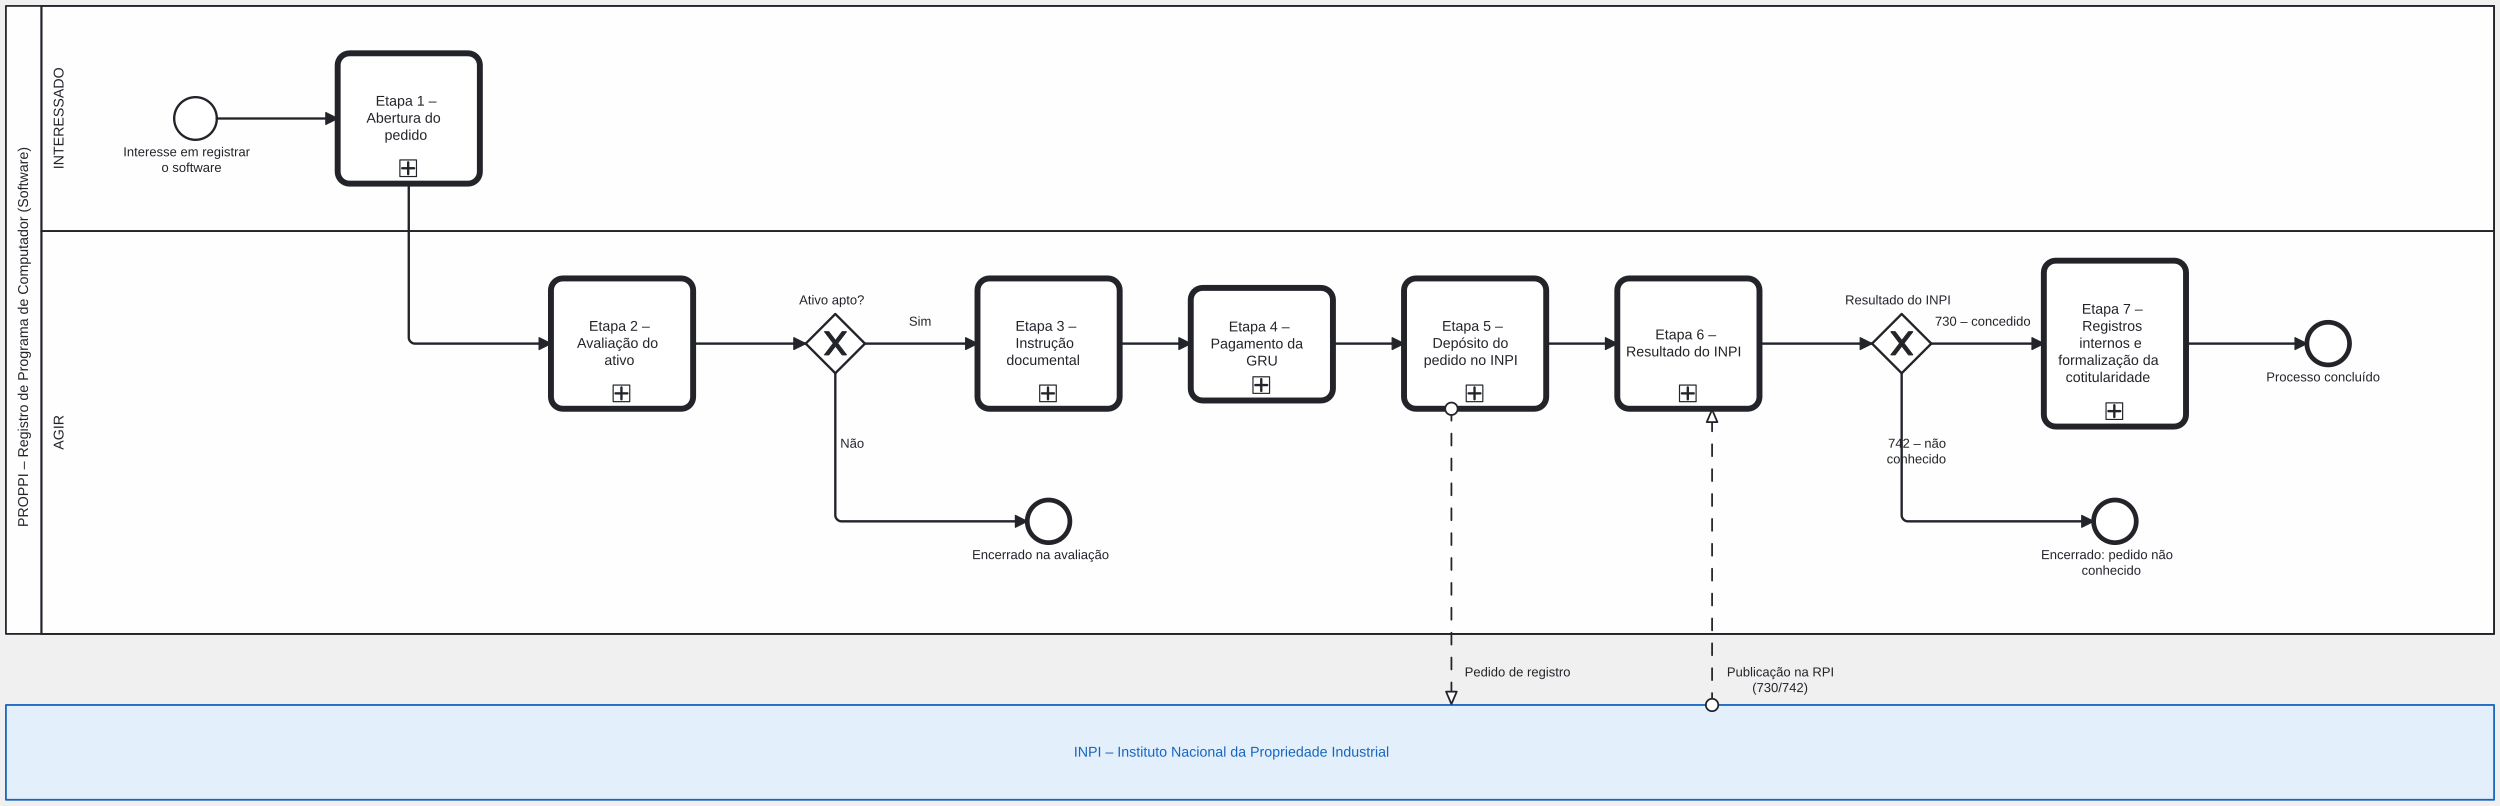
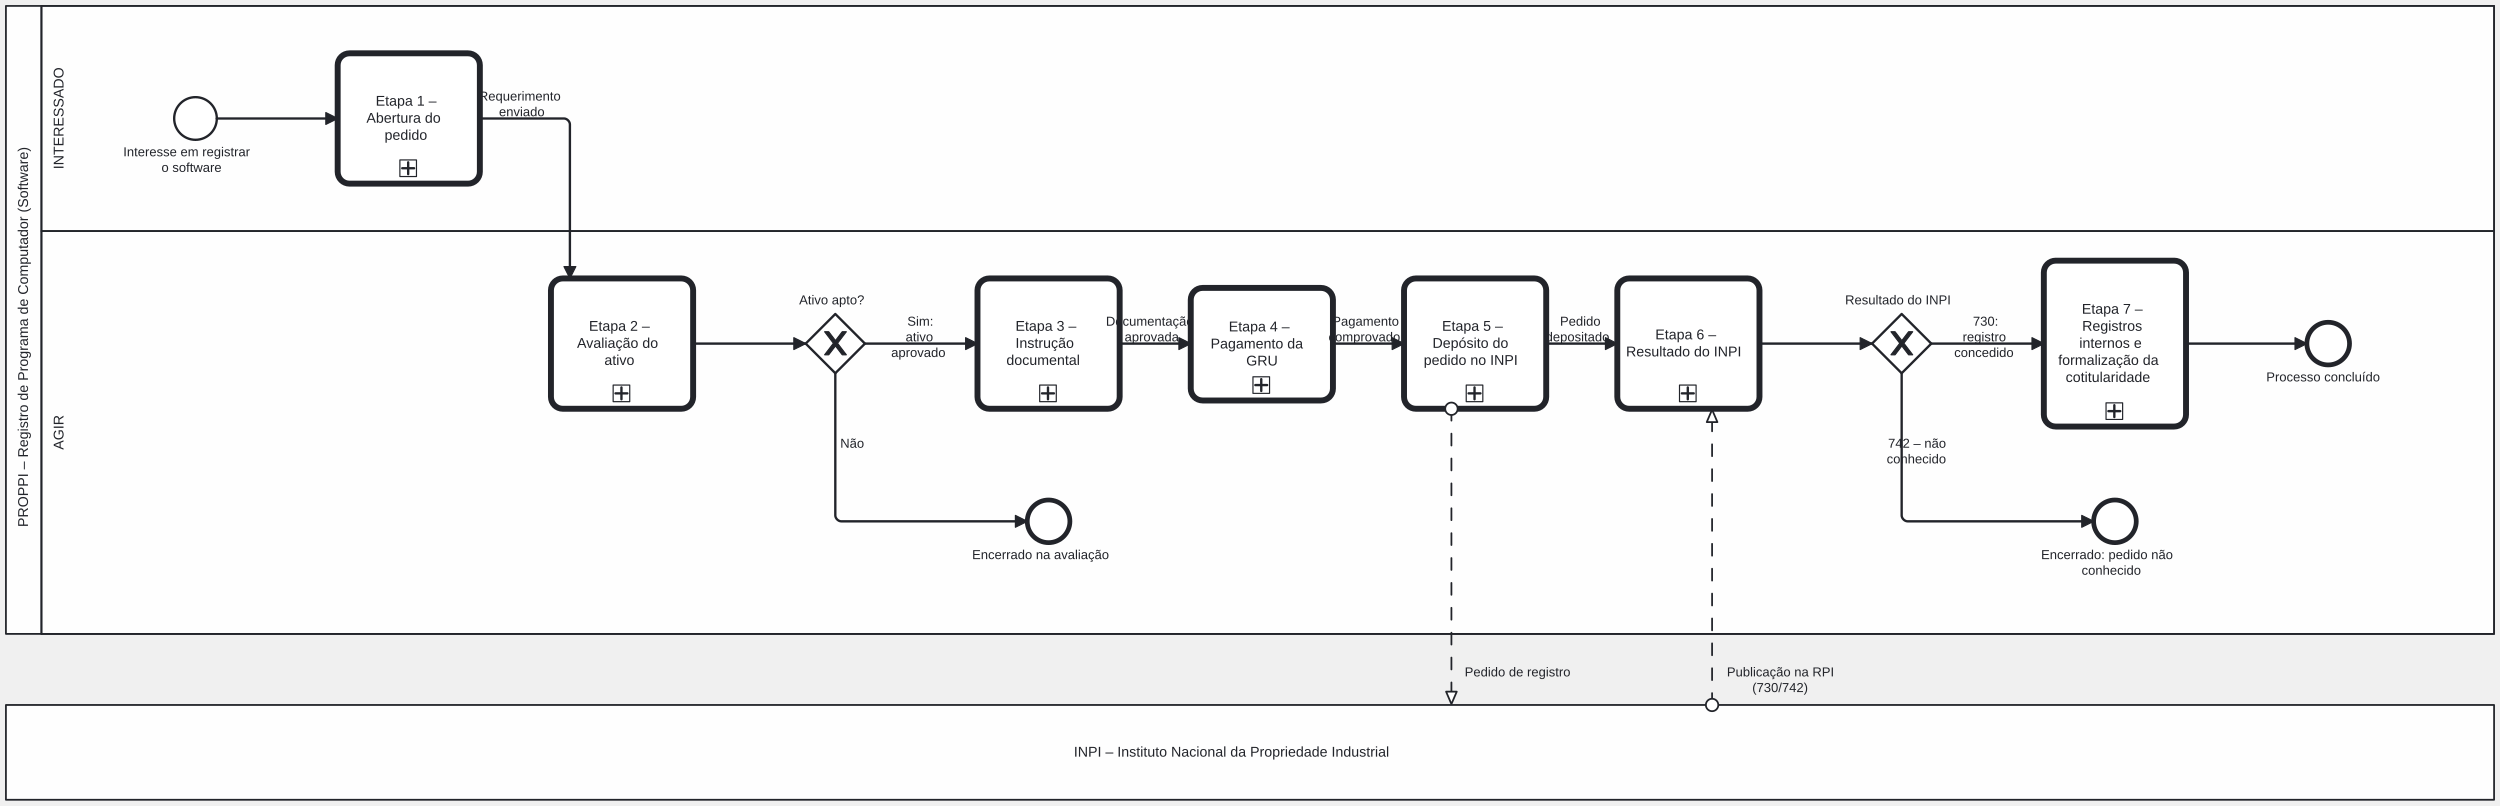
<svg xmlns="http://www.w3.org/2000/svg" width="2110" height="680" viewBox="-5 -5 2110 680" version="1.1">
  <g class="djs-group">
    <g class="djs-element djs-shape" data-element-id="Pool_PROPPI" transform="matrix(1 0 0 1 0 0)" style="display: block;">
      <g class="djs-visual">
        <rect x="0" y="0" width="2100" height="530" rx="0" ry="0" style="stroke-linecap: round; stroke-linejoin: round; stroke: rgb(34, 36, 42); stroke-width: 1.5px; fill: white; fill-opacity: 0.95;" />
        <path style="fill: none; stroke-linecap: round; stroke-linejoin: round; stroke: rgb(34, 36, 42); stroke-width: 1.5px;" d="M30,0L30,530" />
        <text lineHeight="1.2" class="djs-label" transform="matrix(-1.83697e-16 -1 1 -1.83697e-16 0 530)" style="font-family: Arial, sans-serif; font-size: 12px; font-weight: normal; fill: rgb(34, 36, 42);">
          <tspan x="90.168" y="18.6">PROPPI – Registro de Programa de Computador (Software)</tspan>
        </text>
      </g>
      <rect class="djs-hit djs-hit-all" x="0" y="0" width="2100" height="530" style="fill: none; stroke-opacity: 0; stroke: white; stroke-width: 15px;" />
    </g>
    <g class="djs-children">
      <g class="djs-group">
        <g class="djs-element djs-shape" data-element-id="L_AGIR" transform="matrix(1 0 0 1 30 190)" style="display: block;">
          <g class="djs-visual">
            <rect x="0" y="0" width="2070" height="340" rx="0" ry="0" style="stroke-linecap: round; stroke-linejoin: round; stroke: rgb(34, 36, 42); stroke-width: 1.5px; fill: white; fill-opacity: 0.25;" />
            <text lineHeight="1.2" class="djs-label" transform="matrix(-1.83697e-16 -1 1 -1.83697e-16 0 340)" style="font-family: Arial, sans-serif; font-size: 12px; font-weight: normal; fill: rgb(34, 36, 42);">
              <tspan x="155.413" y="18.6">AGIR</tspan>
            </text>
          </g>
          <rect class="djs-hit djs-hit-all" x="0" y="0" width="2070" height="340" style="fill: none; stroke-opacity: 0; stroke: white; stroke-width: 15px;" />
        </g>
      </g>
      <g class="djs-group">
        <g class="djs-element djs-shape" data-element-id="L_INT" transform="matrix(1 0 0 1 30 0)" style="display: block;">
          <g class="djs-visual">
            <rect x="0" y="0" width="2070" height="190" rx="0" ry="0" style="stroke-linecap: round; stroke-linejoin: round; stroke: rgb(34, 36, 42); stroke-width: 1.5px; fill: white; fill-opacity: 0.25;" />
            <text lineHeight="1.2" class="djs-label" transform="matrix(-1.83697e-16 -1 1 -1.83697e-16 0 190)" style="font-family: Arial, sans-serif; font-size: 12px; font-weight: normal; fill: rgb(34, 36, 42);">
              <tspan x="52.15" y="18.6">INTERESSADO</tspan>
            </text>
          </g>
          <rect class="djs-hit djs-hit-all" x="0" y="0" width="2070" height="190" style="fill: none; stroke-opacity: 0; stroke: white; stroke-width: 15px;" />
        </g>
      </g>
      <g class="djs-group">
        <g class="djs-element djs-shape" data-element-id="m_ini" transform="matrix(1 0 0 1 142 77)" style="display: block;">
          <g class="djs-visual">
            <circle cx="18" cy="18" r="18" style="stroke-linecap: round; stroke-linejoin: round; stroke: rgb(34, 36, 42); stroke-width: 2px; fill: white; fill-opacity: 0.95;" />
          </g>
          <rect class="djs-hit djs-hit-all" x="0" y="0" width="36" height="36" style="fill: none; stroke-opacity: 0; stroke: white; stroke-width: 15px;" />
        </g>
      </g>
      <g class="djs-group">
        <g class="djs-element djs-shape" data-element-id="m_ini_label" transform="matrix(1 0 0 1 95 117)" style="display: block;">
          <g class="djs-visual">
            <text lineHeight="1.2" class="djs-label" style="font-family: Arial, sans-serif; font-size: 11px; font-weight: normal; fill: rgb(34, 36, 42);">
              <tspan x="4.017" y="9.9">Interesse em registrar </tspan>
              <tspan x="36.267" y="23.1">o software</tspan>
            </text>
          </g>
          <rect class="djs-hit djs-hit-all" x="0" y="0" width="130" height="27" style="fill: none; stroke-opacity: 0; stroke: white; stroke-width: 15px;" />
        </g>
      </g>
      <g class="djs-group">
        <g class="djs-element djs-shape" data-element-id="m_e1" transform="matrix(1 0 0 1 280 40)" style="display: block;">
          <g class="djs-visual">
            <rect x="0" y="0" width="120" height="110" rx="10" ry="10" style="stroke-linecap: round; stroke-linejoin: round; stroke: rgb(34, 36, 42); stroke-width: 5px; fill: white; fill-opacity: 0.95;" />
            <text lineHeight="1.2" class="djs-label" style="font-family: Arial, sans-serif; font-size: 12px; font-weight: normal; fill: rgb(34, 36, 42);">
              <tspan x="32.062" y="44.2">Etapa 1 – </tspan>
              <tspan x="24.243" y="58.6">Abertura do </tspan>
              <tspan x="39.545" y="73">pedido</tspan>
            </text>
            <rect x="0" y="0" width="14" height="14" rx="0" ry="0" transform="matrix(1 0 0 1 52.5 90)" style="stroke-linecap: round; stroke-linejoin: round; stroke: rgb(34, 36, 42); stroke-width: 1px; fill: white;" />
            <path data-marker="sub-process" d="m52.5,90 m 7,2 l 0,10 m -5,-5 l 10,0" style="fill: white; stroke-linecap: round; stroke-linejoin: round; stroke: rgb(34, 36, 42); stroke-width: 2px;" />
          </g>
          <rect class="djs-hit djs-hit-all" x="0" y="0" width="120" height="110" style="fill: none; stroke-opacity: 0; stroke: white; stroke-width: 15px;" />
        </g>
      </g>
      <g class="djs-group">
        <g class="djs-element djs-shape" data-element-id="m_e2" transform="matrix(1 0 0 1 460 230)" style="display: block;">
          <g class="djs-visual">
            <rect x="0" y="0" width="120" height="110" rx="10" ry="10" style="stroke-linecap: round; stroke-linejoin: round; stroke: rgb(34, 36, 42); stroke-width: 5px; fill: white; fill-opacity: 0.95;" />
            <text lineHeight="1.2" class="djs-label" style="font-family: Arial, sans-serif; font-size: 12px; font-weight: normal; fill: rgb(34, 36, 42);">
              <tspan x="32.062" y="44.2">Etapa 2 – </tspan>
              <tspan x="21.976" y="58.6">Avaliação do </tspan>
              <tspan x="45.082" y="73">ativo</tspan>
            </text>
            <rect x="0" y="0" width="14" height="14" rx="0" ry="0" transform="matrix(1 0 0 1 52.5 90)" style="stroke-linecap: round; stroke-linejoin: round; stroke: rgb(34, 36, 42); stroke-width: 1px; fill: white;" />
            <path data-marker="sub-process" d="m52.5,90 m 7,2 l 0,10 m -5,-5 l 10,0" style="fill: white; stroke-linecap: round; stroke-linejoin: round; stroke: rgb(34, 36, 42); stroke-width: 2px;" />
          </g>
          <rect class="djs-hit djs-hit-all" x="0" y="0" width="120" height="110" style="fill: none; stroke-opacity: 0; stroke: white; stroke-width: 15px;" />
        </g>
      </g>
      <g class="djs-group">
        <g class="djs-element djs-shape" data-element-id="m_e3" transform="matrix(1 0 0 1 820 230)" style="display: block;">
          <g class="djs-visual">
            <rect x="0" y="0" width="120" height="110" rx="10" ry="10" style="stroke-linecap: round; stroke-linejoin: round; stroke: rgb(34, 36, 42); stroke-width: 5px; fill: white; fill-opacity: 0.95;" />
            <text lineHeight="1.2" class="djs-label" style="font-family: Arial, sans-serif; font-size: 12px; font-weight: normal; fill: rgb(34, 36, 42);">
              <tspan x="32.062" y="44.2">Etapa 3 – </tspan>
              <tspan x="32.033" y="58.6">Instrução </tspan>
              <tspan x="24.384" y="73">documental</tspan>
            </text>
            <rect x="0" y="0" width="14" height="14" rx="0" ry="0" transform="matrix(1 0 0 1 52.5 90)" style="stroke-linecap: round; stroke-linejoin: round; stroke: rgb(34, 36, 42); stroke-width: 1px; fill: white;" />
            <path data-marker="sub-process" d="m52.5,90 m 7,2 l 0,10 m -5,-5 l 10,0" style="fill: white; stroke-linecap: round; stroke-linejoin: round; stroke: rgb(34, 36, 42); stroke-width: 2px;" />
          </g>
          <rect class="djs-hit djs-hit-all" x="0" y="0" width="120" height="110" style="fill: none; stroke-opacity: 0; stroke: white; stroke-width: 15px;" />
        </g>
      </g>
      <g class="djs-group">
        <g class="djs-element djs-shape" data-element-id="m_e4" transform="matrix(1 0 0 1 1000 238)" style="display: block;">
          <g class="djs-visual">
            <rect x="0" y="0" width="120" height="95" rx="10" ry="10" style="stroke-linecap: round; stroke-linejoin: round; stroke: rgb(34, 36, 42); stroke-width: 5px; fill: white; fill-opacity: 0.95;" />
            <text lineHeight="1.2" class="djs-label" style="font-family: Arial, sans-serif; font-size: 12px; font-weight: normal; fill: rgb(34, 36, 42);">
              <tspan x="32.062" y="36.7">Etapa 4 – </tspan>
              <tspan x="16.734" y="51.1">Pagamento da </tspan>
              <tspan x="46.79" y="65.5">GRU</tspan>
            </text>
            <rect x="0" y="0" width="14" height="14" rx="0" ry="0" transform="matrix(1 0 0 1 52.5 75)" style="stroke-linecap: round; stroke-linejoin: round; stroke: rgb(34, 36, 42); stroke-width: 1px; fill: white;" />
            <path data-marker="sub-process" d="m52.5,75 m 7,2 l 0,10 m -5,-5 l 10,0" style="fill: white; stroke-linecap: round; stroke-linejoin: round; stroke: rgb(34, 36, 42); stroke-width: 2px;" />
          </g>
          <rect class="djs-hit djs-hit-all" x="0" y="0" width="120" height="95" style="fill: none; stroke-opacity: 0; stroke: white; stroke-width: 15px;" />
        </g>
      </g>
      <g class="djs-group">
        <g class="djs-element djs-shape" data-element-id="m_e5" transform="matrix(1 0 0 1 1180 230)" style="display: block;">
          <g class="djs-visual">
            <rect x="0" y="0" width="120" height="110" rx="10" ry="10" style="stroke-linecap: round; stroke-linejoin: round; stroke: rgb(34, 36, 42); stroke-width: 5px; fill: white; fill-opacity: 0.95;" />
            <text lineHeight="1.2" class="djs-label" style="font-family: Arial, sans-serif; font-size: 12px; font-weight: normal; fill: rgb(34, 36, 42);">
              <tspan x="32.062" y="44.2">Etapa 5 – </tspan>
              <tspan x="24.006" y="58.6">Depósito do </tspan>
              <tspan x="16.611" y="73">pedido no INPI</tspan>
            </text>
            <rect x="0" y="0" width="14" height="14" rx="0" ry="0" transform="matrix(1 0 0 1 52.5 90)" style="stroke-linecap: round; stroke-linejoin: round; stroke: rgb(34, 36, 42); stroke-width: 1px; fill: white;" />
            <path data-marker="sub-process" d="m52.5,90 m 7,2 l 0,10 m -5,-5 l 10,0" style="fill: white; stroke-linecap: round; stroke-linejoin: round; stroke: rgb(34, 36, 42); stroke-width: 2px;" />
          </g>
          <rect class="djs-hit djs-hit-all" x="0" y="0" width="120" height="110" style="fill: none; stroke-opacity: 0; stroke: white; stroke-width: 15px;" />
        </g>
      </g>
      <g class="djs-group">
        <g class="djs-element djs-shape" data-element-id="m_e6" transform="matrix(1 0 0 1 1360 230)" style="display: block;">
          <g class="djs-visual">
            <rect x="0" y="0" width="120" height="110" rx="10" ry="10" style="stroke-linecap: round; stroke-linejoin: round; stroke: rgb(34, 36, 42); stroke-width: 5px; fill: white; fill-opacity: 0.95;" />
            <text lineHeight="1.2" class="djs-label" style="font-family: Arial, sans-serif; font-size: 12px; font-weight: normal; fill: rgb(34, 36, 42);">
              <tspan x="32.062" y="51.4">Etapa 6 – </tspan>
              <tspan x="7.365" y="65.8">Resultado do INPI</tspan>
            </text>
            <rect x="0" y="0" width="14" height="14" rx="0" ry="0" transform="matrix(1 0 0 1 52.5 90)" style="stroke-linecap: round; stroke-linejoin: round; stroke: rgb(34, 36, 42); stroke-width: 1px; fill: white;" />
            <path data-marker="sub-process" d="m52.5,90 m 7,2 l 0,10 m -5,-5 l 10,0" style="fill: white; stroke-linecap: round; stroke-linejoin: round; stroke: rgb(34, 36, 42); stroke-width: 2px;" />
          </g>
          <rect class="djs-hit djs-hit-all" x="0" y="0" width="120" height="110" style="fill: none; stroke-opacity: 0; stroke: white; stroke-width: 15px;" />
        </g>
      </g>
      <g class="djs-group">
        <g class="djs-element djs-shape" data-element-id="m_e7" transform="matrix(1 0 0 1 1720 215)" style="display: block;">
          <g class="djs-visual">
            <rect x="0" y="0" width="120" height="140" rx="10" ry="10" style="stroke-linecap: round; stroke-linejoin: round; stroke: rgb(34, 36, 42); stroke-width: 5px; fill: white; fill-opacity: 0.95;" />
            <text lineHeight="1.2" class="djs-label" style="font-family: Arial, sans-serif; font-size: 12px; font-weight: normal; fill: rgb(34, 36, 42);">
              <tspan x="32.062" y="44.8">Etapa 7 – </tspan>
              <tspan x="32.323" y="59.2">Registros </tspan>
              <tspan x="29.927" y="73.6">internos e </tspan>
              <tspan x="12.135" y="88">formalização da </tspan>
              <tspan x="18.393" y="102.4">cotitularidade</tspan>
            </text>
            <rect x="0" y="0" width="14" height="14" rx="0" ry="0" transform="matrix(1 0 0 1 52.5 120)" style="stroke-linecap: round; stroke-linejoin: round; stroke: rgb(34, 36, 42); stroke-width: 1px; fill: white;" />
            <path data-marker="sub-process" d="m52.5,120 m 7,2 l 0,10 m -5,-5 l 10,0" style="fill: white; stroke-linecap: round; stroke-linejoin: round; stroke: rgb(34, 36, 42); stroke-width: 2px;" />
          </g>
          <rect class="djs-hit djs-hit-all" x="0" y="0" width="120" height="140" style="fill: none; stroke-opacity: 0; stroke: white; stroke-width: 15px;" />
        </g>
      </g>
      <g class="djs-group">
        <g class="djs-element djs-shape" data-element-id="m_gw_apto" transform="matrix(1 0 0 1 675 260)" style="display: block;">
          <g class="djs-visual">
            <polygon points="25,0 50,25 25,50 0,25" style="stroke-linecap: round; stroke-linejoin: round; stroke: rgb(34, 36, 42); stroke-width: 2px; fill: white; fill-opacity: 0.95;" />
            <path d="m 16,15 7.429,9.714 -7.429,9.714 3.429,0 5.714,-7.464 5.714,7.464 3.429,0 -7.429,-9.714 7.429,-9.714 -3.429,0 -5.714,7.464 -5.714,-7.464 -3.429,0 z" style="fill: rgb(34, 36, 42); stroke-linecap: round; stroke-linejoin: round; stroke: rgb(34, 36, 42); stroke-width: 1px;" />
          </g>
          <rect class="djs-hit djs-hit-all" x="0" y="0" width="50" height="50" style="fill: none; stroke-opacity: 0; stroke: white; stroke-width: 15px;" />
        </g>
      </g>
      <g class="djs-group">
        <g class="djs-element djs-shape" data-element-id="m_gw_apto_label" transform="matrix(1 0 0 1 657 242)" style="display: block;">
          <g class="djs-visual">
            <text lineHeight="1.2" class="djs-label" style="font-family: Arial, sans-serif; font-size: 11px; font-weight: normal; fill: rgb(34, 36, 42);">
              <tspan x="12.479" y="9.9">Ativo apto?</tspan>
            </text>
          </g>
          <rect class="djs-hit djs-hit-all" x="0" y="0" width="87" height="14" style="fill: none; stroke-opacity: 0; stroke: white; stroke-width: 15px;" />
        </g>
      </g>
      <g class="djs-group">
        <g class="djs-element djs-shape" data-element-id="m_fim_aval" transform="matrix(1 0 0 1 862 417)" style="display: block;">
          <g class="djs-visual">
            <circle cx="18" cy="18" r="18" style="stroke-linecap: round; stroke-linejoin: round; stroke: rgb(34, 36, 42); stroke-width: 4px; fill: white; fill-opacity: 0.95;" />
          </g>
          <rect class="djs-hit djs-hit-all" x="0" y="0" width="36" height="36" style="fill: none; stroke-opacity: 0; stroke: white; stroke-width: 15px;" />
        </g>
      </g>
      <g class="djs-group">
        <g class="djs-element djs-shape" data-element-id="m_fim_aval_label" transform="matrix(1 0 0 1 815 457)" style="display: block;">
          <g class="djs-visual">
            <text lineHeight="1.2" class="djs-label" style="font-family: Arial, sans-serif; font-size: 11px; font-weight: normal; fill: rgb(34, 36, 42);">
              <tspan x="0.445" y="9.9">Encerrado na avaliação</tspan>
            </text>
          </g>
          <rect class="djs-hit djs-hit-all" x="0" y="0" width="130" height="14" style="fill: none; stroke-opacity: 0; stroke: white; stroke-width: 15px;" />
        </g>
      </g>
      <g class="djs-group">
        <g class="djs-element djs-shape" data-element-id="m_gw_inpi" transform="matrix(1 0 0 1 1575 260)" style="display: block;">
          <g class="djs-visual">
            <polygon points="25,0 50,25 25,50 0,25" style="stroke-linecap: round; stroke-linejoin: round; stroke: rgb(34, 36, 42); stroke-width: 2px; fill: white; fill-opacity: 0.95;" />
            <path d="m 16,15 7.429,9.714 -7.429,9.714 3.429,0 5.714,-7.464 5.714,7.464 3.429,0 -7.429,-9.714 7.429,-9.714 -3.429,0 -5.714,7.464 -5.714,-7.464 -3.429,0 z" style="fill: rgb(34, 36, 42); stroke-linecap: round; stroke-linejoin: round; stroke: rgb(34, 36, 42); stroke-width: 1px;" />
          </g>
          <rect class="djs-hit djs-hit-all" x="0" y="0" width="50" height="50" style="fill: none; stroke-opacity: 0; stroke: white; stroke-width: 15px;" />
        </g>
      </g>
      <g class="djs-group">
        <g class="djs-element djs-shape" data-element-id="m_gw_inpi_label" transform="matrix(1 0 0 1 1536 242)" style="display: block;">
          <g class="djs-visual">
            <text lineHeight="1.2" class="djs-label" style="font-family: Arial, sans-serif; font-size: 11px; font-weight: normal; fill: rgb(34, 36, 42);">
              <tspan x="16.251" y="9.9">Resultado do INPI</tspan>
            </text>
          </g>
          <rect class="djs-hit djs-hit-all" x="0" y="0" width="129" height="14" style="fill: none; stroke-opacity: 0; stroke: white; stroke-width: 15px;" />
        </g>
      </g>
      <g class="djs-group">
        <g class="djs-element djs-shape" data-element-id="m_fim_742" transform="matrix(1 0 0 1 1762 417)" style="display: block;">
          <g class="djs-visual">
            <circle cx="18" cy="18" r="18" style="stroke-linecap: round; stroke-linejoin: round; stroke: rgb(34, 36, 42); stroke-width: 4px; fill: white; fill-opacity: 0.95;" />
          </g>
          <rect class="djs-hit djs-hit-all" x="0" y="0" width="36" height="36" style="fill: none; stroke-opacity: 0; stroke: white; stroke-width: 15px;" />
        </g>
      </g>
      <g class="djs-group">
        <g class="djs-element djs-shape" data-element-id="m_fim_742_label" transform="matrix(1 0 0 1 1715 457)" style="display: block;">
          <g class="djs-visual">
            <text lineHeight="1.2" class="djs-label" style="font-family: Arial, sans-serif; font-size: 11px; font-weight: normal; fill: rgb(34, 36, 42);">
              <tspan x="2.658" y="9.9">Encerrado: pedido não</tspan>
              <tspan x="36.847" y="23.1">conhecido</tspan>
            </text>
          </g>
          <rect class="djs-hit djs-hit-all" x="0" y="0" width="130" height="27" style="fill: none; stroke-opacity: 0; stroke: white; stroke-width: 15px;" />
        </g>
      </g>
      <g class="djs-group">
        <g class="djs-element djs-shape" data-element-id="m_fim" transform="matrix(1 0 0 1 1942 267)" style="display: block;">
          <g class="djs-visual">
            <circle cx="18" cy="18" r="18" style="stroke-linecap: round; stroke-linejoin: round; stroke: rgb(34, 36, 42); stroke-width: 4px; fill: white; fill-opacity: 0.95;" />
          </g>
          <rect class="djs-hit djs-hit-all" x="0" y="0" width="36" height="36" style="fill: none; stroke-opacity: 0; stroke: white; stroke-width: 15px;" />
        </g>
      </g>
      <g class="djs-group">
        <g class="djs-element djs-shape" data-element-id="m_fim_label" transform="matrix(1 0 0 1 1895 307)" style="display: block;">
          <g class="djs-visual">
            <text lineHeight="1.2" class="djs-label" style="font-family: Arial, sans-serif; font-size: 11px; font-weight: normal; fill: rgb(34, 36, 42);">
              <tspan x="12.726" y="9.9">Processo concluído</tspan>
            </text>
          </g>
          <rect class="djs-hit djs-hit-all" x="0" y="0" width="130" height="14" style="fill: none; stroke-opacity: 0; stroke: white; stroke-width: 15px;" />
        </g>
      </g>
      <g class="djs-group">
        <g class="djs-element djs-connection" data-element-id="Macro_Registro_Software_f1" style="display: block;">
          <g class="djs-visual">
            <defs>
              <marker id="marker-1" viewBox="0 0 20 20" refX="11" refY="10" markerWidth="10" markerHeight="10" orient="auto">
                <path d="M 1 5 L 11 10 L 1 15 Z" style="stroke-linecap: round; stroke-linejoin: round; stroke: rgb(34, 36, 42); stroke-width: 1px; fill: rgb(34, 36, 42);" />
              </marker>
            </defs>
            <path data-corner-radius="5" style="fill: none; stroke-linecap: round; stroke-linejoin: round; stroke: rgb(34, 36, 42); stroke-width: 2px; marker-end: url('#marker-1');" d="M178,95L280,95" />
          </g>
          <path d="M178,95L280,95" class="djs-hit djs-hit-stroke" style="fill: none; stroke-opacity: 0; stroke: white; stroke-width: 15px;" />
        </g>
      </g>
      <g class="djs-group">
        <g class="djs-element djs-connection" data-element-id="Macro_Registro_Software_f2" style="display: block;">
          <g class="djs-visual">
            <defs>
              <marker id="marker-2" viewBox="0 0 20 20" refX="11" refY="10" markerWidth="10" markerHeight="10" orient="auto">
                <path d="M 1 5 L 11 10 L 1 15 Z" style="stroke-linecap: round; stroke-linejoin: round; stroke: rgb(34, 36, 42); stroke-width: 1px; fill: rgb(34, 36, 42);" />
              </marker>
            </defs>
-             <path data-corner-radius="5" style="fill: none; stroke-linecap: round; stroke-linejoin: round; stroke: rgb(34, 36, 42); stroke-width: 2px; marker-end: url('#marker-2');" d="M340,150L340,280C340,282.5,342.5,285,345,285L460,285" />
-           </g>
-           <path d="M340,150L340,285L460,285" class="djs-hit djs-hit-stroke" style="fill: none; stroke-opacity: 0; stroke: white; stroke-width: 15px;" />
+             <path data-corner-radius="5" style="fill: none; stroke-linecap: round; stroke-linejoin: round; stroke: rgb(34, 36, 42); stroke-width: 2px; marker-end: url('#marker-2');" d="M400,95L471,95C473.5,95,476,97.5,476,100L476,230" />
+           </g>
+           <path d="M400,95L476,95L476,230" class="djs-hit djs-hit-stroke" style="fill: none; stroke-opacity: 0; stroke: white; stroke-width: 15px;" />
+         </g>
+       </g>
+       <g class="djs-group">
+         <g class="djs-element djs-shape" data-element-id="Macro_Registro_Software_f2_label" transform="matrix(1 0 0 1 399 70)" style="display: block;">
+           <g class="djs-visual">
+             <text lineHeight="1.2" class="djs-label" style="font-family: Arial, sans-serif; font-size: 11px; font-weight: normal; fill: rgb(34, 36, 42);">
+               <tspan x="0.143" y="9.9">Requerimento</tspan>
+               <tspan x="17.121" y="23.1">enviado</tspan>
+             </text>
+           </g>
+           <rect class="djs-hit djs-hit-all" x="0" y="0" width="78" height="27" style="fill: none; stroke-opacity: 0; stroke: white; stroke-width: 15px;" />
        </g>
      </g>
      <g class="djs-group">
        <g class="djs-element djs-connection" data-element-id="Macro_Registro_Software_f3" style="display: block;">
          <g class="djs-visual">
            <defs>
              <marker id="marker-3" viewBox="0 0 20 20" refX="11" refY="10" markerWidth="10" markerHeight="10" orient="auto">
                <path d="M 1 5 L 11 10 L 1 15 Z" style="stroke-linecap: round; stroke-linejoin: round; stroke: rgb(34, 36, 42); stroke-width: 1px; fill: rgb(34, 36, 42);" />
              </marker>
            </defs>
            <path data-corner-radius="5" style="fill: none; stroke-linecap: round; stroke-linejoin: round; stroke: rgb(34, 36, 42); stroke-width: 2px; marker-end: url('#marker-3');" d="M580,285L675,285" />
          </g>
          <path d="M580,285L675,285" class="djs-hit djs-hit-stroke" style="fill: none; stroke-opacity: 0; stroke: white; stroke-width: 15px;" />
        </g>
      </g>
      <g class="djs-group">
        <g class="djs-element djs-connection" data-element-id="Macro_Registro_Software_f4" style="display: block;">
          <g class="djs-visual">
            <defs>
              <marker id="marker-4" viewBox="0 0 20 20" refX="11" refY="10" markerWidth="10" markerHeight="10" orient="auto">
                <path d="M 1 5 L 11 10 L 1 15 Z" style="stroke-linecap: round; stroke-linejoin: round; stroke: rgb(34, 36, 42); stroke-width: 1px; fill: rgb(34, 36, 42);" />
              </marker>
            </defs>
            <path data-corner-radius="5" style="fill: none; stroke-linecap: round; stroke-linejoin: round; stroke: rgb(34, 36, 42); stroke-width: 2px; marker-end: url('#marker-4');" d="M700,310L700,430C700,432.5,702.5,435,705,435L862,435" />
          </g>
          <path d="M700,310L700,435L862,435" class="djs-hit djs-hit-stroke" style="fill: none; stroke-opacity: 0; stroke: white; stroke-width: 15px;" />
        </g>
      </g>
      <g class="djs-group">
        <g class="djs-element djs-shape" data-element-id="Macro_Registro_Software_f4_label" transform="matrix(1 0 0 1 704 363)" style="display: block;">
          <g class="djs-visual">
            <text lineHeight="1.2" class="djs-label" style="font-family: Arial, sans-serif; font-size: 11px; font-weight: normal; fill: rgb(34, 36, 42);">
              <tspan x="0.15" y="9.9">Não</tspan>
            </text>
          </g>
          <rect class="djs-hit djs-hit-all" x="0" y="0" width="22" height="14" style="fill: none; stroke-opacity: 0; stroke: white; stroke-width: 15px;" />
        </g>
      </g>
      <g class="djs-group">
        <g class="djs-element djs-connection" data-element-id="Macro_Registro_Software_f5" style="display: block;">
          <g class="djs-visual">
            <defs>
              <marker id="marker-5" viewBox="0 0 20 20" refX="11" refY="10" markerWidth="10" markerHeight="10" orient="auto">
                <path d="M 1 5 L 11 10 L 1 15 Z" style="stroke-linecap: round; stroke-linejoin: round; stroke: rgb(34, 36, 42); stroke-width: 1px; fill: rgb(34, 36, 42);" />
              </marker>
            </defs>
            <path data-corner-radius="5" style="fill: none; stroke-linecap: round; stroke-linejoin: round; stroke: rgb(34, 36, 42); stroke-width: 2px; marker-end: url('#marker-5');" d="M725,285L820,285" />
          </g>
          <path d="M725,285L820,285" class="djs-hit djs-hit-stroke" style="fill: none; stroke-opacity: 0; stroke: white; stroke-width: 15px;" />
        </g>
      </g>
      <g class="djs-group">
-         <g class="djs-element djs-shape" data-element-id="Macro_Registro_Software_f5_label" transform="matrix(1 0 0 1 762 260)" style="display: block;">
-           <g class="djs-visual">
-             <text lineHeight="1.2" class="djs-label" style="font-family: Arial, sans-serif; font-size: 11px; font-weight: normal; fill: rgb(34, 36, 42);">
-               <tspan x="0.123" y="9.9">Sim</tspan>
-             </text>
-           </g>
-           <rect class="djs-hit djs-hit-all" x="0" y="0" width="21" height="14" style="fill: none; stroke-opacity: 0; stroke: white; stroke-width: 15px;" />
+         <g class="djs-element djs-shape" data-element-id="Macro_Registro_Software_f5_label" transform="matrix(1 0 0 1 745 260)" style="display: block;">
+           <g class="djs-visual">
+             <text lineHeight="1.2" class="djs-label" style="font-family: Arial, sans-serif; font-size: 11px; font-weight: normal; fill: rgb(34, 36, 42);">
+               <tspan x="15.77" y="9.9">Sim: </tspan>
+               <tspan x="14.325" y="23.1">ativo </tspan>
+               <tspan x="2.152" y="36.3">aprovado</tspan>
+             </text>
+           </g>
+           <rect class="djs-hit djs-hit-all" x="0" y="0" width="56" height="27" style="fill: none; stroke-opacity: 0; stroke: white; stroke-width: 15px;" />
        </g>
      </g>
      <g class="djs-group">
        <g class="djs-element djs-connection" data-element-id="Macro_Registro_Software_f6" style="display: block;">
          <g class="djs-visual">
            <defs>
              <marker id="marker-6" viewBox="0 0 20 20" refX="11" refY="10" markerWidth="10" markerHeight="10" orient="auto">
                <path d="M 1 5 L 11 10 L 1 15 Z" style="stroke-linecap: round; stroke-linejoin: round; stroke: rgb(34, 36, 42); stroke-width: 1px; fill: rgb(34, 36, 42);" />
              </marker>
            </defs>
            <path data-corner-radius="5" style="fill: none; stroke-linecap: round; stroke-linejoin: round; stroke: rgb(34, 36, 42); stroke-width: 2px; marker-end: url('#marker-6');" d="M940,285L1000,285" />
          </g>
          <path d="M940,285L1000,285" class="djs-hit djs-hit-stroke" style="fill: none; stroke-opacity: 0; stroke: white; stroke-width: 15px;" />
        </g>
      </g>
      <g class="djs-group">
+         <g class="djs-element djs-shape" data-element-id="Macro_Registro_Software_f6_label" transform="matrix(1 0 0 1 928 260)" style="display: block;">
+           <g class="djs-visual">
+             <text lineHeight="1.2" class="djs-label" style="font-family: Arial, sans-serif; font-size: 11px; font-weight: normal; fill: rgb(34, 36, 42);">
+               <tspan x="0.377" y="9.9">Documentação</tspan>
+               <tspan x="16.146" y="23.1">aprovada</tspan>
+             </text>
+           </g>
+           <rect class="djs-hit djs-hit-all" x="0" y="0" width="84" height="27" style="fill: none; stroke-opacity: 0; stroke: white; stroke-width: 15px;" />
+         </g>
+       </g>
+       <g class="djs-group">
        <g class="djs-element djs-connection" data-element-id="Macro_Registro_Software_f7" style="display: block;">
          <g class="djs-visual">
            <defs>
              <marker id="marker-7" viewBox="0 0 20 20" refX="11" refY="10" markerWidth="10" markerHeight="10" orient="auto">
                <path d="M 1 5 L 11 10 L 1 15 Z" style="stroke-linecap: round; stroke-linejoin: round; stroke: rgb(34, 36, 42); stroke-width: 1px; fill: rgb(34, 36, 42);" />
              </marker>
            </defs>
            <path data-corner-radius="5" style="fill: none; stroke-linecap: round; stroke-linejoin: round; stroke: rgb(34, 36, 42); stroke-width: 2px; marker-end: url('#marker-7');" d="M1120,285L1180,285" />
          </g>
          <path d="M1120,285L1180,285" class="djs-hit djs-hit-stroke" style="fill: none; stroke-opacity: 0; stroke: white; stroke-width: 15px;" />
        </g>
      </g>
      <g class="djs-group">
+         <g class="djs-element djs-shape" data-element-id="Macro_Registro_Software_f7_label" transform="matrix(1 0 0 1 1116 260)" style="display: block;">
+           <g class="djs-visual">
+             <text lineHeight="1.2" class="djs-label" style="font-family: Arial, sans-serif; font-size: 11px; font-weight: normal; fill: rgb(34, 36, 42);">
+               <tspan x="3.45" y="9.9">Pagamento </tspan>
+               <tspan x="0.275" y="23.1">comprovado</tspan>
+             </text>
+           </g>
+           <rect class="djs-hit djs-hit-all" x="0" y="0" width="69" height="27" style="fill: none; stroke-opacity: 0; stroke: white; stroke-width: 15px;" />
+         </g>
+       </g>
+       <g class="djs-group">
        <g class="djs-element djs-connection" data-element-id="Macro_Registro_Software_f8" style="display: block;">
          <g class="djs-visual">
            <defs>
              <marker id="marker-8" viewBox="0 0 20 20" refX="11" refY="10" markerWidth="10" markerHeight="10" orient="auto">
                <path d="M 1 5 L 11 10 L 1 15 Z" style="stroke-linecap: round; stroke-linejoin: round; stroke: rgb(34, 36, 42); stroke-width: 1px; fill: rgb(34, 36, 42);" />
              </marker>
            </defs>
            <path data-corner-radius="5" style="fill: none; stroke-linecap: round; stroke-linejoin: round; stroke: rgb(34, 36, 42); stroke-width: 2px; marker-end: url('#marker-8');" d="M1300,285L1360,285" />
          </g>
          <path d="M1300,285L1360,285" class="djs-hit djs-hit-stroke" style="fill: none; stroke-opacity: 0; stroke: white; stroke-width: 15px;" />
+         </g>
+       </g>
+       <g class="djs-group">
+         <g class="djs-element djs-shape" data-element-id="Macro_Registro_Software_f8_label" transform="matrix(1 0 0 1 1299 260)" style="display: block;">
+           <g class="djs-visual">
+             <text lineHeight="1.2" class="djs-label" style="font-family: Arial, sans-serif; font-size: 11px; font-weight: normal; fill: rgb(34, 36, 42);">
+               <tspan x="12.62" y="9.9">Pedido </tspan>
+               <tspan x="0.492" y="23.1">depositado</tspan>
+             </text>
+           </g>
+           <rect class="djs-hit djs-hit-all" x="0" y="0" width="62" height="27" style="fill: none; stroke-opacity: 0; stroke: white; stroke-width: 15px;" />
        </g>
      </g>
      <g class="djs-group">
        <g class="djs-element djs-connection" data-element-id="Macro_Registro_Software_f9" style="display: block;">
          <g class="djs-visual">
            <defs>
              <marker id="marker-9" viewBox="0 0 20 20" refX="11" refY="10" markerWidth="10" markerHeight="10" orient="auto">
                <path d="M 1 5 L 11 10 L 1 15 Z" style="stroke-linecap: round; stroke-linejoin: round; stroke: rgb(34, 36, 42); stroke-width: 1px; fill: rgb(34, 36, 42);" />
              </marker>
            </defs>
            <path data-corner-radius="5" style="fill: none; stroke-linecap: round; stroke-linejoin: round; stroke: rgb(34, 36, 42); stroke-width: 2px; marker-end: url('#marker-9');" d="M1480,285L1575,285" />
          </g>
          <path d="M1480,285L1575,285" class="djs-hit djs-hit-stroke" style="fill: none; stroke-opacity: 0; stroke: white; stroke-width: 15px;" />
        </g>
      </g>
      <g class="djs-group">
        <g class="djs-element djs-connection" data-element-id="Macro_Registro_Software_f10" style="display: block;">
          <g class="djs-visual">
            <defs>
              <marker id="marker-10" viewBox="0 0 20 20" refX="11" refY="10" markerWidth="10" markerHeight="10" orient="auto">
                <path d="M 1 5 L 11 10 L 1 15 Z" style="stroke-linecap: round; stroke-linejoin: round; stroke: rgb(34, 36, 42); stroke-width: 1px; fill: rgb(34, 36, 42);" />
              </marker>
            </defs>
            <path data-corner-radius="5" style="fill: none; stroke-linecap: round; stroke-linejoin: round; stroke: rgb(34, 36, 42); stroke-width: 2px; marker-end: url('#marker-10');" d="M1600,310L1600,430C1600,432.5,1602.5,435,1605,435L1762,435" />
          </g>
          <path d="M1600,310L1600,435L1762,435" class="djs-hit djs-hit-stroke" style="fill: none; stroke-opacity: 0; stroke: white; stroke-width: 15px;" />
        </g>
      </g>
      <g class="djs-group">
        <g class="djs-element djs-shape" data-element-id="Macro_Registro_Software_f10_label" transform="matrix(1 0 0 1 1587 363)" style="display: block;">
          <g class="djs-visual">
            <text lineHeight="1.2" class="djs-label" style="font-family: Arial, sans-serif; font-size: 11px; font-weight: normal; fill: rgb(34, 36, 42);">
              <tspan x="1.534" y="9.9">742 – não</tspan>
              <tspan x="0.347" y="23.1">conhecido</tspan>
            </text>
          </g>
          <rect class="djs-hit djs-hit-all" x="0" y="0" width="57" height="27" style="fill: none; stroke-opacity: 0; stroke: white; stroke-width: 15px;" />
        </g>
      </g>
      <g class="djs-group">
        <g class="djs-element djs-connection" data-element-id="Macro_Registro_Software_f11" style="display: block;">
          <g class="djs-visual">
            <defs>
              <marker id="marker-11" viewBox="0 0 20 20" refX="11" refY="10" markerWidth="10" markerHeight="10" orient="auto">
                <path d="M 1 5 L 11 10 L 1 15 Z" style="stroke-linecap: round; stroke-linejoin: round; stroke: rgb(34, 36, 42); stroke-width: 1px; fill: rgb(34, 36, 42);" />
              </marker>
            </defs>
            <path data-corner-radius="5" style="fill: none; stroke-linecap: round; stroke-linejoin: round; stroke: rgb(34, 36, 42); stroke-width: 2px; marker-end: url('#marker-11');" d="M1625,285L1720,285" />
          </g>
          <path d="M1625,285L1720,285" class="djs-hit djs-hit-stroke" style="fill: none; stroke-opacity: 0; stroke: white; stroke-width: 15px;" />
        </g>
      </g>
      <g class="djs-group">
-         <g class="djs-element djs-shape" data-element-id="Macro_Registro_Software_f11_label" transform="matrix(1 0 0 1 1628 260)" style="display: block;">
-           <g class="djs-visual">
-             <text lineHeight="1.2" class="djs-label" style="font-family: Arial, sans-serif; font-size: 11px; font-weight: normal; fill: rgb(34, 36, 42);">
-               <tspan x="0.098" y="9.9">730 – concedido</tspan>
-             </text>
-           </g>
-           <rect class="djs-hit djs-hit-all" x="0" y="0" width="90" height="14" style="fill: none; stroke-opacity: 0; stroke: white; stroke-width: 15px;" />
+         <g class="djs-element djs-shape" data-element-id="Macro_Registro_Software_f11_label" transform="matrix(1 0 0 1 1637 260)" style="display: block;">
+           <g class="djs-visual">
+             <text lineHeight="1.2" class="djs-label" style="font-family: Arial, sans-serif; font-size: 11px; font-weight: normal; fill: rgb(34, 36, 42);">
+               <tspan x="23.149" y="9.9">730: </tspan>
+               <tspan x="14.429" y="23.1">registro </tspan>
+               <tspan x="7.342" y="36.3">concedido</tspan>
+             </text>
+           </g>
+           <rect class="djs-hit djs-hit-all" x="0" y="0" width="71" height="27" style="fill: none; stroke-opacity: 0; stroke: white; stroke-width: 15px;" />
        </g>
      </g>
      <g class="djs-group">
        <g class="djs-element djs-connection" data-element-id="Macro_Registro_Software_f12" style="display: block;">
          <g class="djs-visual">
            <defs>
              <marker id="marker-12" viewBox="0 0 20 20" refX="11" refY="10" markerWidth="10" markerHeight="10" orient="auto">
                <path d="M 1 5 L 11 10 L 1 15 Z" style="stroke-linecap: round; stroke-linejoin: round; stroke: rgb(34, 36, 42); stroke-width: 1px; fill: rgb(34, 36, 42);" />
              </marker>
            </defs>
            <path data-corner-radius="5" style="fill: none; stroke-linecap: round; stroke-linejoin: round; stroke: rgb(34, 36, 42); stroke-width: 2px; marker-end: url('#marker-12');" d="M1840,285L1942,285" />
          </g>
          <path d="M1840,285L1942,285" class="djs-hit djs-hit-stroke" style="fill: none; stroke-opacity: 0; stroke: white; stroke-width: 15px;" />
        </g>
      </g>
    </g>
  </g>
  <g class="djs-group">
    <g class="djs-element djs-shape" data-element-id="Pool_INPI" transform="matrix(1 0 0 1 0 590)" style="display: block;">
      <g class="djs-visual">
-         <rect x="0" y="0" width="2100" height="80" rx="0" ry="0" style="stroke-linecap: round; stroke-linejoin: round; stroke: rgb(21, 101, 192); stroke-width: 1.5px; fill: rgb(227, 240, 251); fill-opacity: 0.95;" />
-         <text lineHeight="1.2" class="djs-label" style="font-family: Arial, sans-serif; font-size: 12px; font-weight: normal; fill: rgb(21, 101, 192);">
+         <rect x="0" y="0" width="2100" height="80" rx="0" ry="0" style="stroke-linecap: round; stroke-linejoin: round; stroke: rgb(34, 36, 42); stroke-width: 1.5px; fill: white; fill-opacity: 0.95;" />
+         <text lineHeight="1.2" class="djs-label" style="font-family: Arial, sans-serif; font-size: 12px; font-weight: normal; fill: rgb(34, 36, 42);">
          <tspan x="901.304" y="43.6">INPI – Instituto Nacional da Propriedade Industrial</tspan>
        </text>
      </g>
      <rect class="djs-hit djs-hit-all" x="0" y="0" width="2100" height="80" style="fill: none; stroke-opacity: 0; stroke: white; stroke-width: 15px;" />
    </g>
  </g>
  <g class="djs-group">
    <g class="djs-element djs-connection" data-element-id="Msg_1" style="display: block;">
      <g class="djs-visual">
        <defs>
          <marker id="marker-13" viewBox="0 0 20 20" refX="8.5" refY="5" markerWidth="20" markerHeight="20" orient="auto">
            <path d="m 1 5 l 0 -3 l 7 3 l -7 3 z" style="stroke-linecap: round; stroke-linejoin: round; stroke: rgb(34, 36, 42); stroke-width: 1px; fill: white; stroke-dasharray: 10000, 1;" />
          </marker>
          <marker id="marker-14" viewBox="0 0 20 20" refX="6" refY="6" markerWidth="20" markerHeight="20" orient="auto">
            <circle cx="6" cy="6" r="3.5" style="stroke-linecap: round; stroke-linejoin: round; stroke: rgb(34, 36, 42); stroke-width: 1px; fill: white; stroke-dasharray: 10000, 1;" />
          </marker>
        </defs>
        <path data-corner-radius="5" style="fill: none; stroke-linecap: round; stroke-linejoin: round; stroke: rgb(34, 36, 42); stroke-width: 1.5px; marker-end: url('#marker-13'); marker-start: url('#marker-14'); stroke-dasharray: 10, 11;" d="M1220,340L1220,590" />
      </g>
      <path d="M1220,340L1220,590" class="djs-hit djs-hit-stroke" style="fill: none; stroke-opacity: 0; stroke: white; stroke-width: 15px;" />
    </g>
  </g>
  <g class="djs-group">
    <g class="djs-element djs-shape" data-element-id="Msg_1_label" transform="matrix(1 0 0 1 1226 556)" style="display: block;">
      <g class="djs-visual">
        <text lineHeight="1.2" class="djs-label" style="font-family: Arial, sans-serif; font-size: 11px; font-weight: normal; fill: rgb(34, 36, 42);">
          <tspan x="5.178" y="9.9">Pedido de registro</tspan>
        </text>
      </g>
      <rect class="djs-hit djs-hit-all" x="0" y="0" width="110" height="14" style="fill: none; stroke-opacity: 0; stroke: white; stroke-width: 15px;" />
    </g>
  </g>
  <g class="djs-group">
    <g class="djs-element djs-connection" data-element-id="Msg_2" style="display: block;">
      <g class="djs-visual">
        <defs>
          <marker id="marker-15" viewBox="0 0 20 20" refX="8.5" refY="5" markerWidth="20" markerHeight="20" orient="auto">
            <path d="m 1 5 l 0 -3 l 7 3 l -7 3 z" style="stroke-linecap: round; stroke-linejoin: round; stroke: rgb(34, 36, 42); stroke-width: 1px; fill: white; stroke-dasharray: 10000, 1;" />
          </marker>
          <marker id="marker-16" viewBox="0 0 20 20" refX="6" refY="6" markerWidth="20" markerHeight="20" orient="auto">
            <circle cx="6" cy="6" r="3.5" style="stroke-linecap: round; stroke-linejoin: round; stroke: rgb(34, 36, 42); stroke-width: 1px; fill: white; stroke-dasharray: 10000, 1;" />
          </marker>
        </defs>
        <path data-corner-radius="5" style="fill: none; stroke-linecap: round; stroke-linejoin: round; stroke: rgb(34, 36, 42); stroke-width: 1.5px; marker-end: url('#marker-15'); marker-start: url('#marker-16'); stroke-dasharray: 10, 11;" d="M1440,590L1440,340" />
      </g>
      <path d="M1440,590L1440,340" class="djs-hit djs-hit-stroke" style="fill: none; stroke-opacity: 0; stroke: white; stroke-width: 15px;" />
    </g>
  </g>
  <g class="djs-group">
    <g class="djs-element djs-shape" data-element-id="Msg_2_label" transform="matrix(1 0 0 1 1446 556)" style="display: block;">
      <g class="djs-visual">
        <text lineHeight="1.2" class="djs-label" style="font-family: Arial, sans-serif; font-size: 11px; font-weight: normal; fill: rgb(34, 36, 42);">
          <tspan x="6.48" y="9.9">Publicação na RPI </tspan>
          <tspan x="27.86" y="23.1">(730/742)</tspan>
        </text>
      </g>
      <rect class="djs-hit djs-hit-all" x="0" y="0" width="110" height="27" style="fill: none; stroke-opacity: 0; stroke: white; stroke-width: 15px;" />
    </g>
  </g>
</svg>
